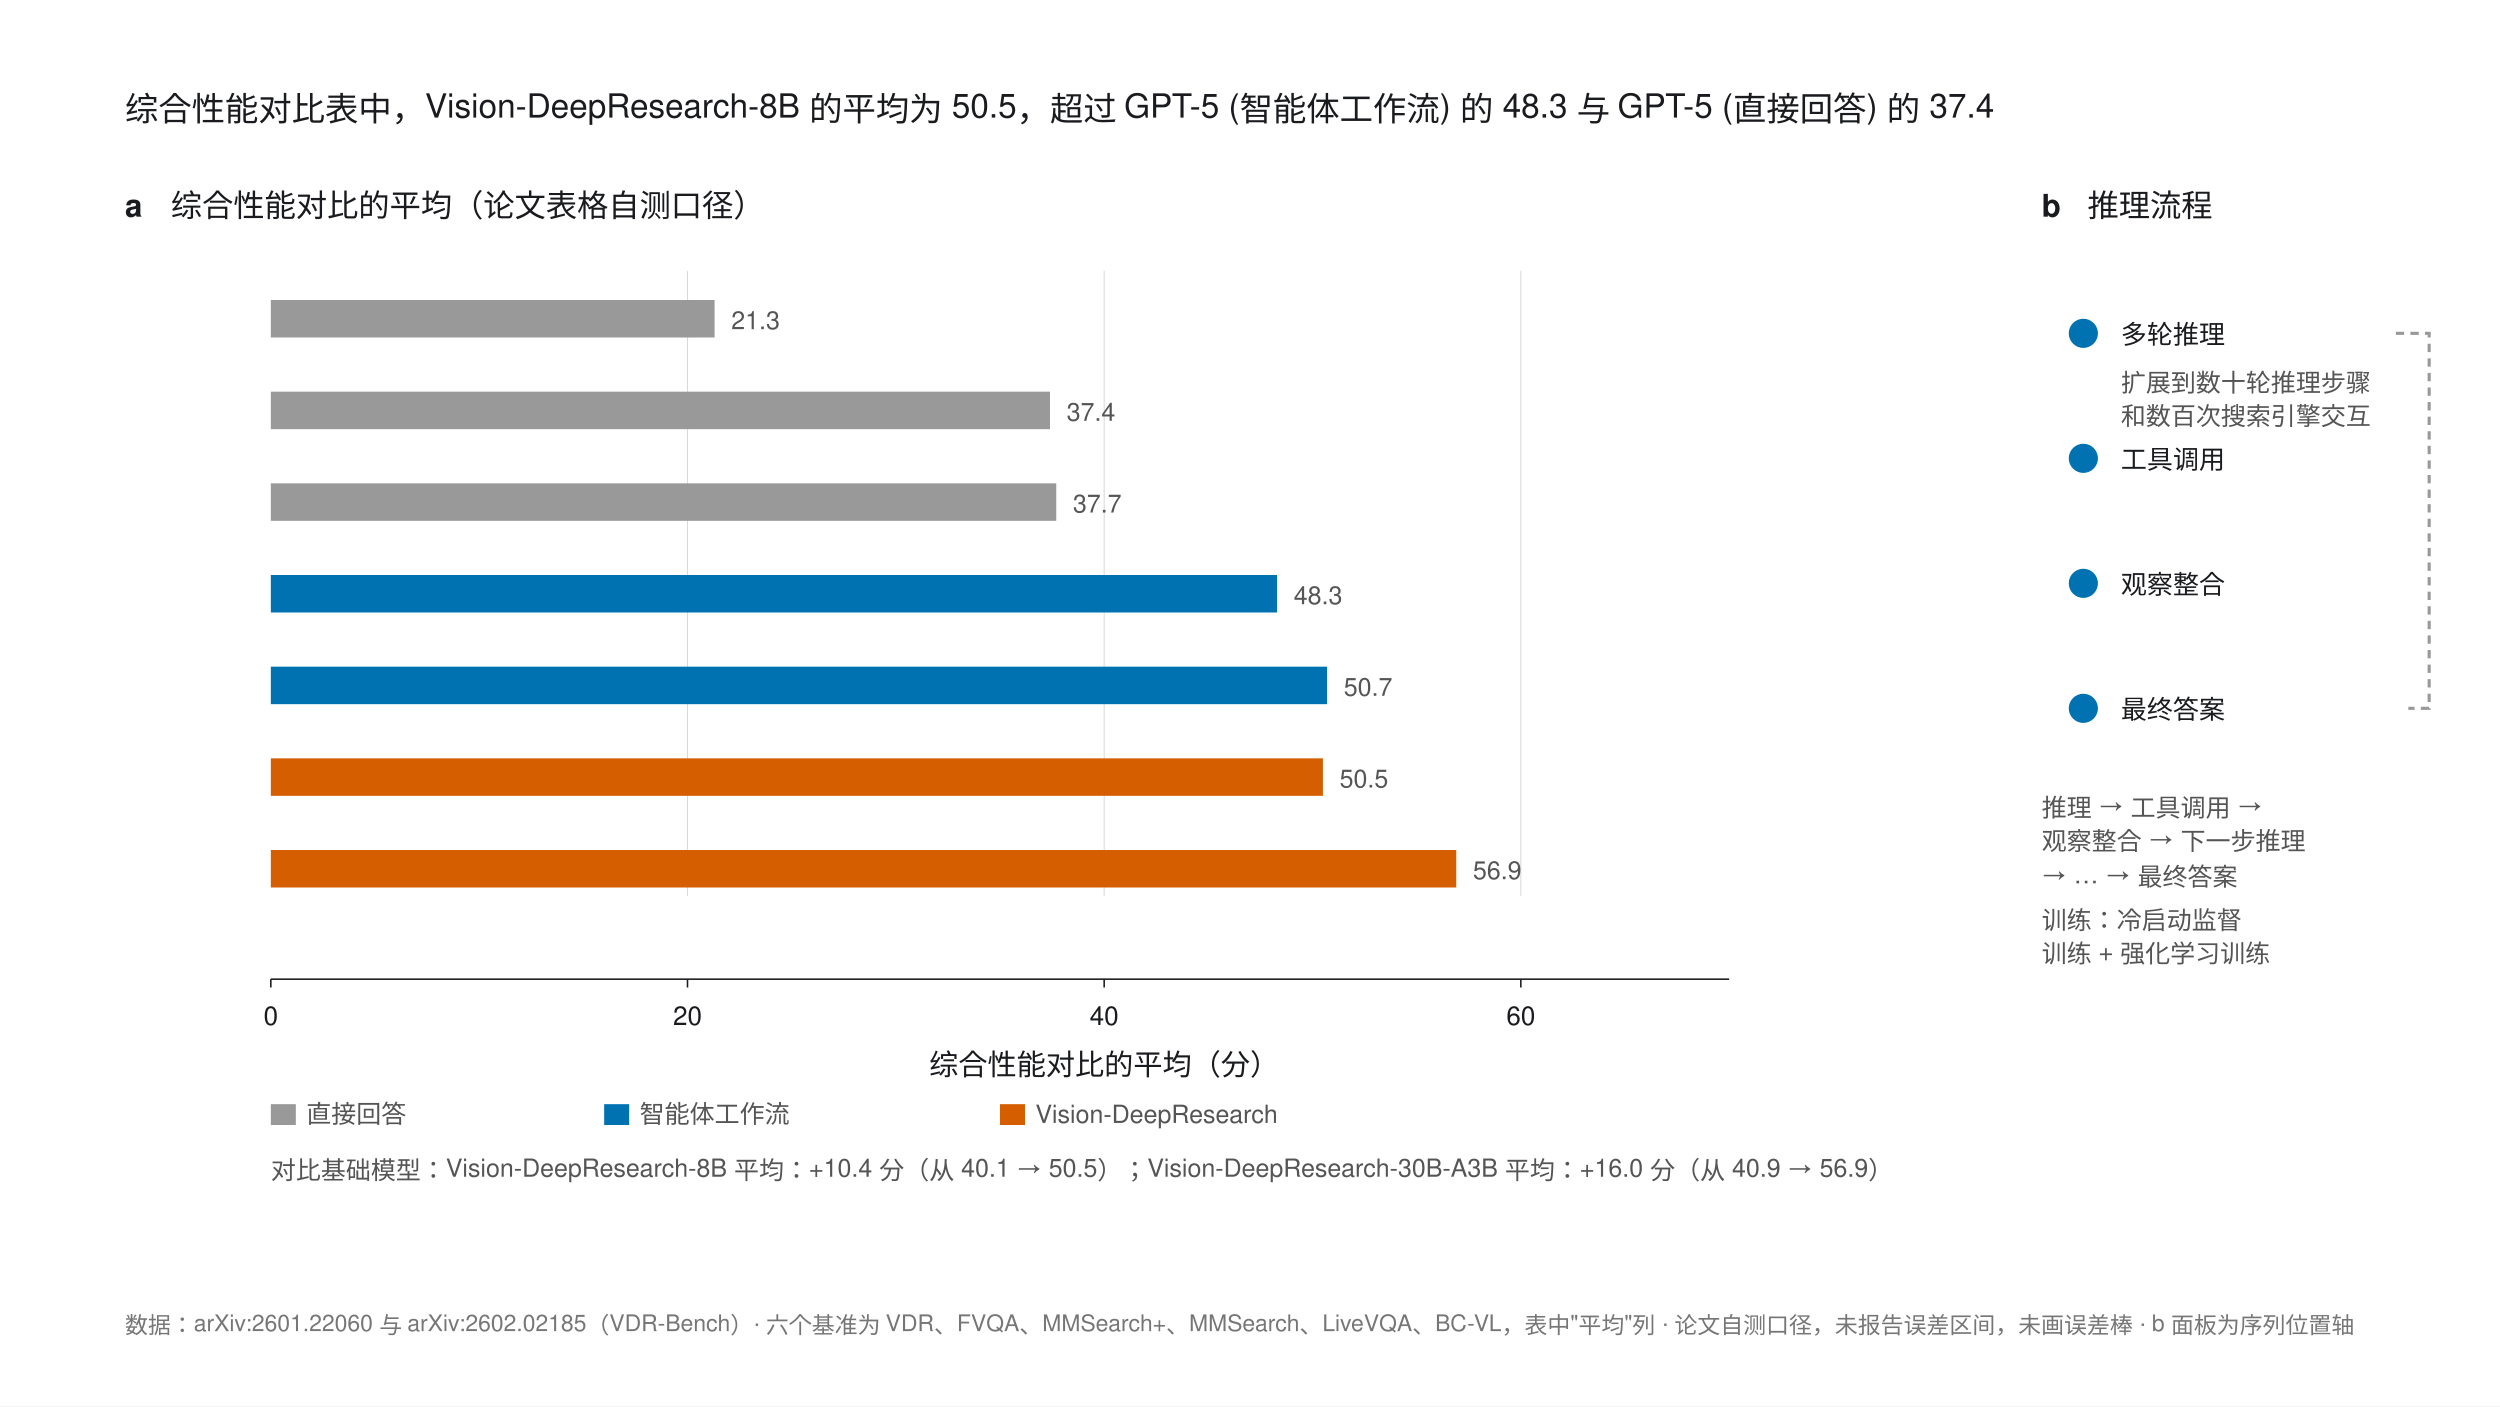
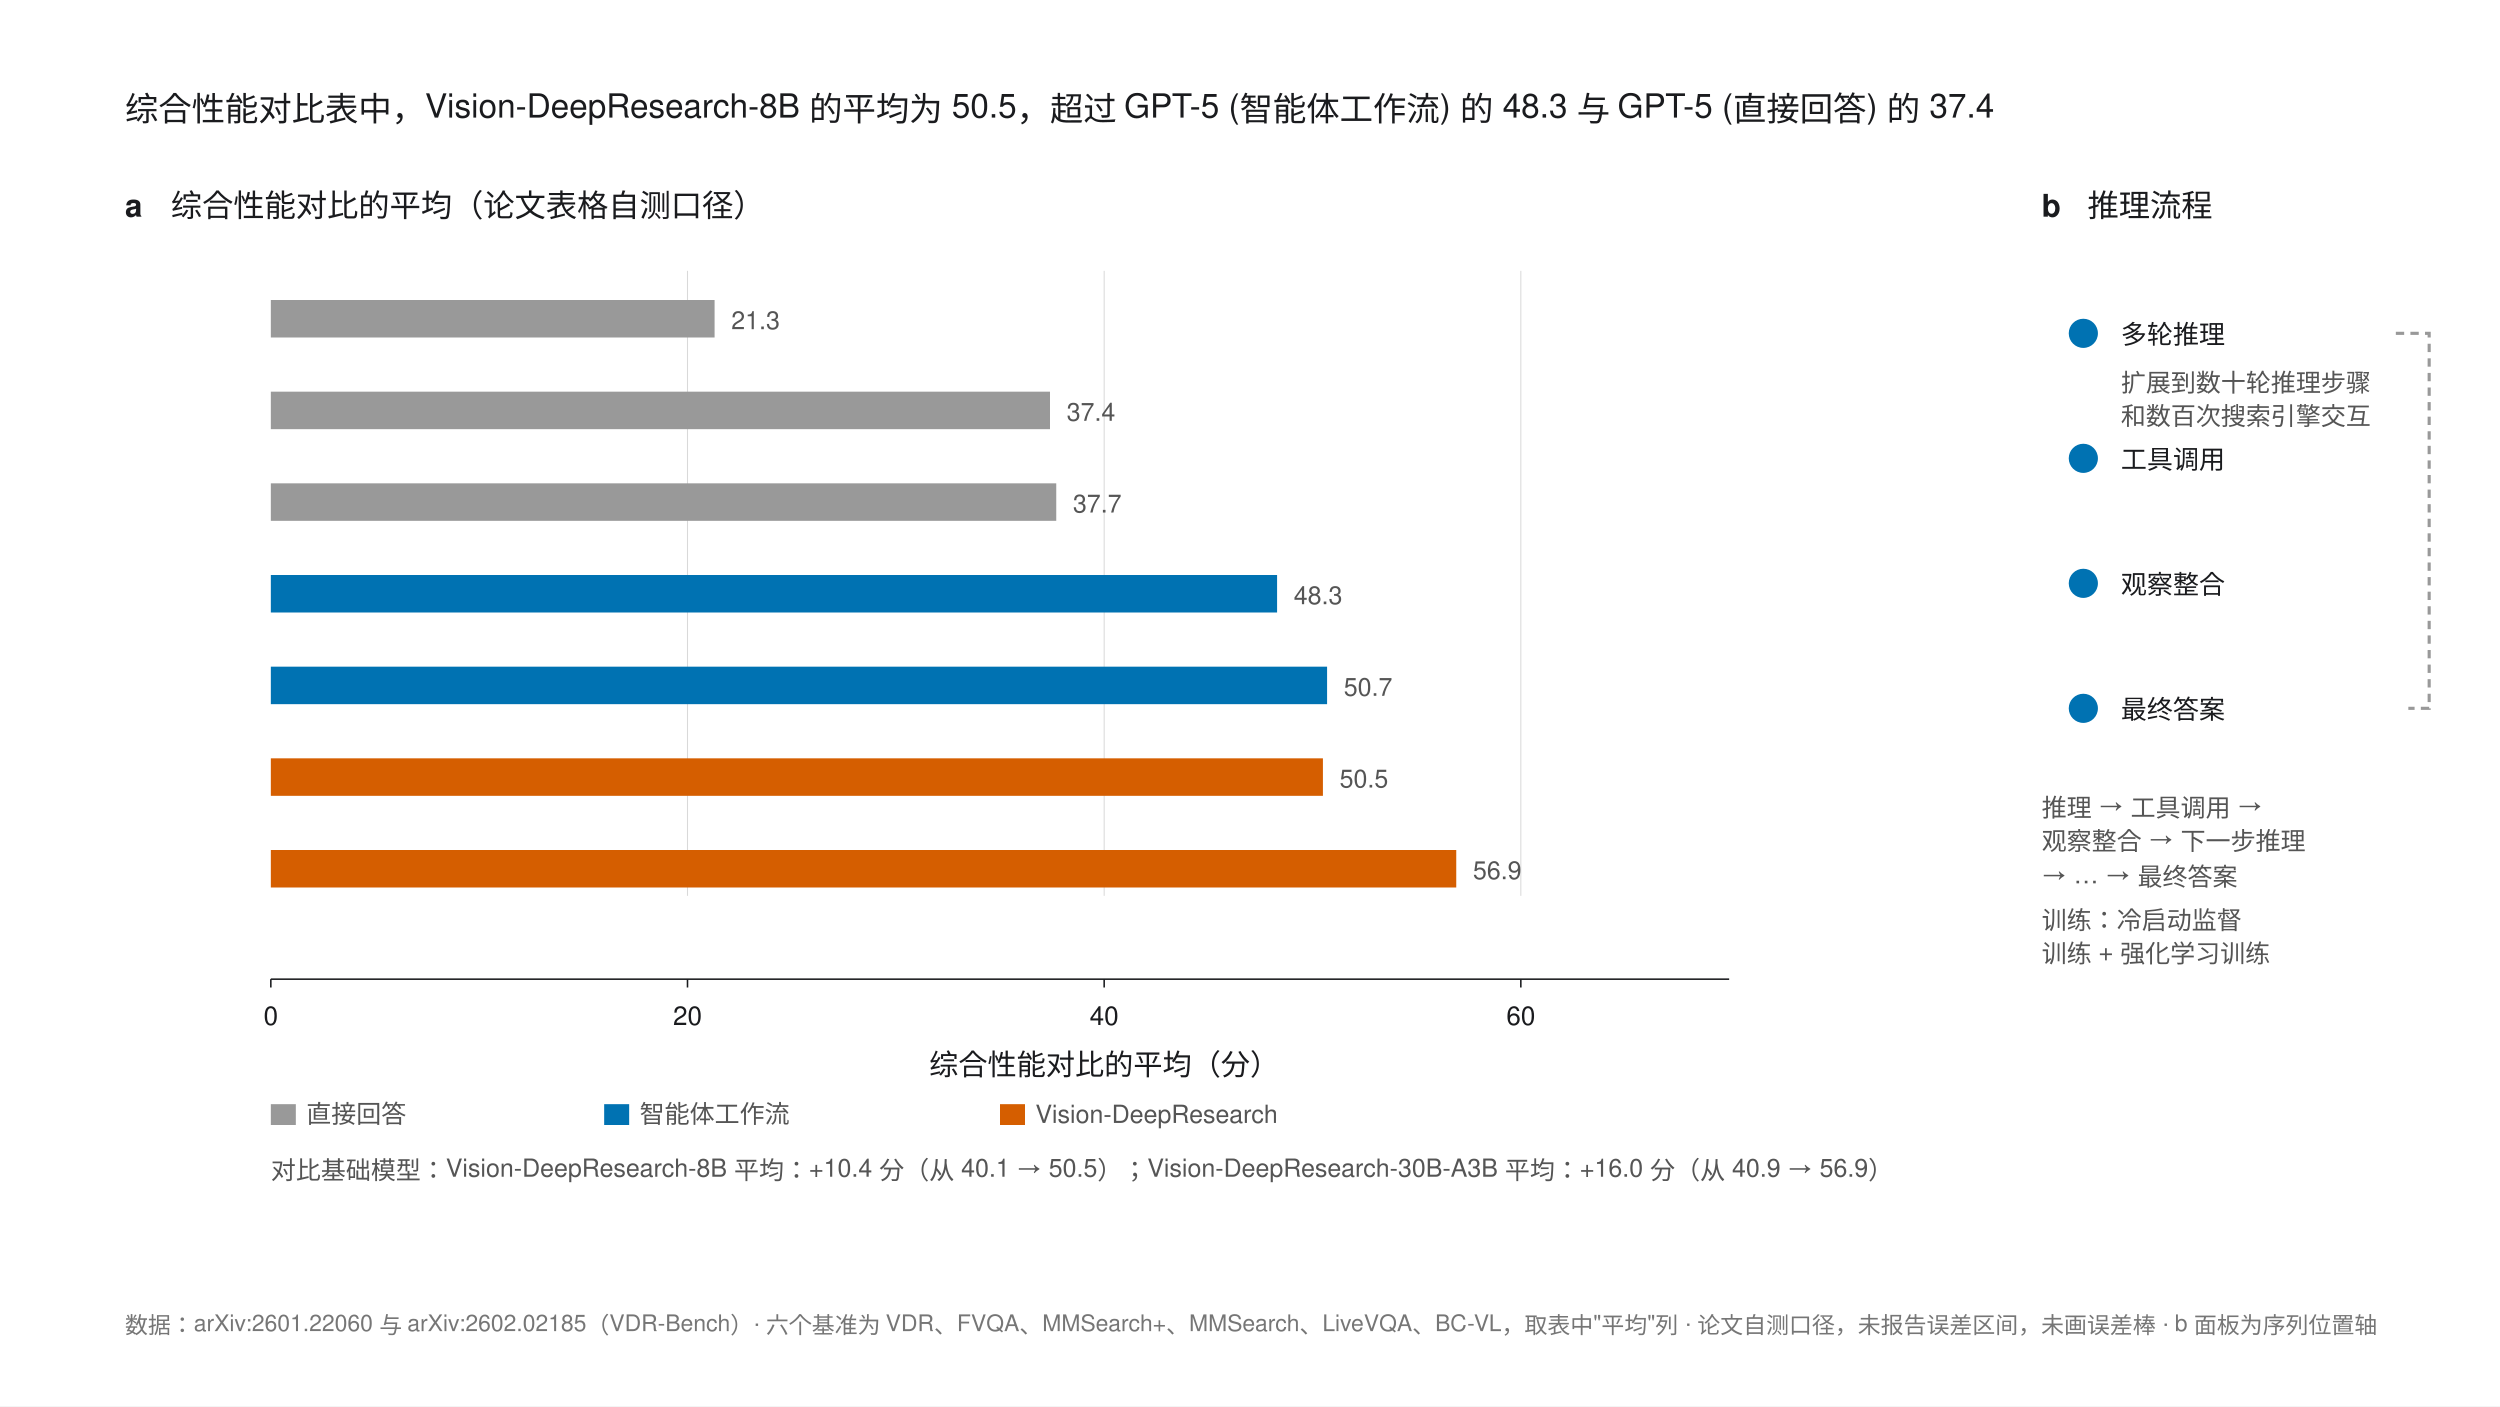
<svg xmlns="http://www.w3.org/2000/svg" width="1200" height="675" viewBox="0 0 1200 675" font-family="'Helvetica Neue',Helvetica,Arial,'PingFang SC',sans-serif">
  <rect width="1200" height="675" fill="#FFFFFF" />
  <text x="60" y="58" font-size="16" fill="#1A1B1E">综合性能对比表中，Vision-DeepResearch-8B 的平均为 50.5，超过 GPT-5 (智能体工作流) 的 48.3 与 GPT-5 (直接回答) 的 37.4</text>
  <text x="60" y="104" font-size="15" font-weight="bold" fill="#1A1B1E">a</text>
  <text x="82" y="104" font-size="15" fill="#1A1B1E">综合性能对比的平均（论文表格自测口径）</text>
  <g stroke="#D9D9D9" stroke-width="0.5">
    <line x1="330" y1="130" x2="330" y2="430" />
    <line x1="530" y1="130" x2="530" y2="430" />
    <line x1="730" y1="130" x2="730" y2="430" />
  </g>
  <g font-size="12.5" fill="#1A1B1E" text-anchor="end">
    <text x="318" y="158">Claude-4-Sonnet (直接回答)</text>
    <text x="318" y="202">GPT-5 (直接回答)</text>
    <text x="318" y="246">Gemini-2.5 Pro (直接回答)</text>
    <text x="318" y="290">GPT-5 (智能体工作流)</text>
    <text x="318" y="334">Gemini-2.5 Pro (智能体工作流)</text>
    <text x="318" y="378">Vision-DeepResearch-8B</text>
    <text x="318" y="422">Vision-DeepResearch-30B-A3B</text>
  </g>
  <rect x="130" y="144" width="213" height="18" fill="#999999" />
  <text x="351" y="158" font-size="12" fill="#555">21.3</text>
  <rect x="130" y="188" width="374" height="18" fill="#999999" />
  <text x="512" y="202" font-size="12" fill="#555">37.4</text>
  <rect x="130" y="232" width="377" height="18" fill="#999999" />
  <text x="515" y="246" font-size="12" fill="#555">37.7</text>
  <rect x="130" y="276" width="483" height="18" fill="#0072B2" />
  <text x="621" y="290" font-size="12" fill="#555">48.3</text>
  <rect x="130" y="320" width="507" height="18" fill="#0072B2" />
  <text x="645" y="334" font-size="12" fill="#555">50.7</text>
  <rect x="130" y="364" width="505" height="18" fill="#D55E00" />
  <text x="643" y="378" font-size="12" fill="#555">50.5</text>
  <rect x="130" y="408" width="569" height="18" fill="#D55E00" />
  <text x="707" y="422" font-size="12" fill="#555">56.9</text>
  <line x1="130" y1="470" x2="830" y2="470" stroke="#1A1B1E" stroke-width="0.75" />
  <g stroke="#1A1B1E" stroke-width="0.75">
    <line x1="130" y1="470" x2="130" y2="474" />
    <line x1="330" y1="470" x2="330" y2="474" />
    <line x1="530" y1="470" x2="530" y2="474" />
    <line x1="730" y1="470" x2="730" y2="474" />
  </g>
  <g font-size="12.5" fill="#1A1B1E" text-anchor="middle">
    <text x="130" y="492">0</text>
    <text x="330" y="492">20</text>
    <text x="530" y="492">40</text>
    <text x="730" y="492">60</text>
  </g>
  <text x="530" y="516" font-size="14" fill="#1A1B1E" text-anchor="middle">综合性能对比的平均（分）</text>
  <g font-size="12" fill="#555">
    <rect x="130" y="530" width="12" height="10" fill="#999999" />
    <text x="147" y="539">直接回答</text>
    <rect x="290" y="530" width="12" height="10" fill="#0072B2" />
    <text x="307" y="539">智能体工作流</text>
    <rect x="480" y="530" width="12" height="10" fill="#D55E00" />
    <text x="497" y="539">Vision-DeepResearch</text>
  </g>
  <text x="130" y="566" font-size="12" fill="#555">对比基础模型：Vision-DeepResearch-8B 平均：+10.4 分（从 40.1 → 50.5）；Vision-DeepResearch-30B-A3B 平均：+16.0 分（从 40.9 → 56.9）</text>
  <text x="980" y="104" font-size="15" font-weight="bold" fill="#1A1B1E">b</text>
  <text x="1002" y="104" font-size="15" fill="#1A1B1E">推理流程</text>
  <g font-size="12.5" fill="#1A1B1E">
    <circle cx="1000" cy="160" r="7" fill="#0072B2" />
    <text x="1018" y="165">多轮推理</text>
    <circle cx="1000" cy="220" r="7" fill="#0072B2" />
    <text x="1018" y="225">工具调用</text>
    <circle cx="1000" cy="280" r="7" fill="#0072B2" />
    <text x="1018" y="285">观察整合</text>
    <circle cx="1000" cy="340" r="7" fill="#0072B2" />
    <text x="1018" y="345">最终答案</text>
  </g>
  <path d="M 1150 160 L 1166 160 L 1166 340 L 1156 340" fill="none" stroke="#999999" stroke-width="1.5" stroke-dasharray="4 3" />
  <text x="1018" y="188" font-size="12" fill="#555">扩展到数十轮推理步骤</text>
  <text x="1018" y="204" font-size="12" fill="#555">和数百次搜索引擎交互</text>
  <text x="980" y="392" font-size="12" fill="#555">推理 → 工具调用 →</text>
  <text x="980" y="408" font-size="12" fill="#555">观察整合 → 下一步推理</text>
  <text x="980" y="424" font-size="12" fill="#555">→ … → 最终答案</text>
  <text x="980" y="446" font-size="12" fill="#555">训练：冷启动监督</text>
  <text x="980" y="462" font-size="12" fill="#555">训练 + 强化学习训练</text>
-   <text x="60" y="640" font-size="11" fill="#767676">数据：arXiv:2601.22060 与 arXiv:2602.02185（VDR-Bench）· 六个基准为 VDR、FVQA、MMSearch+、MMSearch、LiveVQA、BC-VL，表中"平均"列 · 论文自测口径，未报告误差区间，未画误差棒 · b 面板为序列位置轴</text>
+   <text x="60" y="640" font-size="11" fill="#767676">数据：arXiv:2601.22060 与 arXiv:2602.02185（VDR-Bench）· 六个基准为 VDR、FVQA、MMSearch+、MMSearch、LiveVQA、BC-VL，取表中"平均"列 · 论文自测口径，未报告误差区间，未画误差棒 · b 面板为序列位置轴</text>
</svg>
